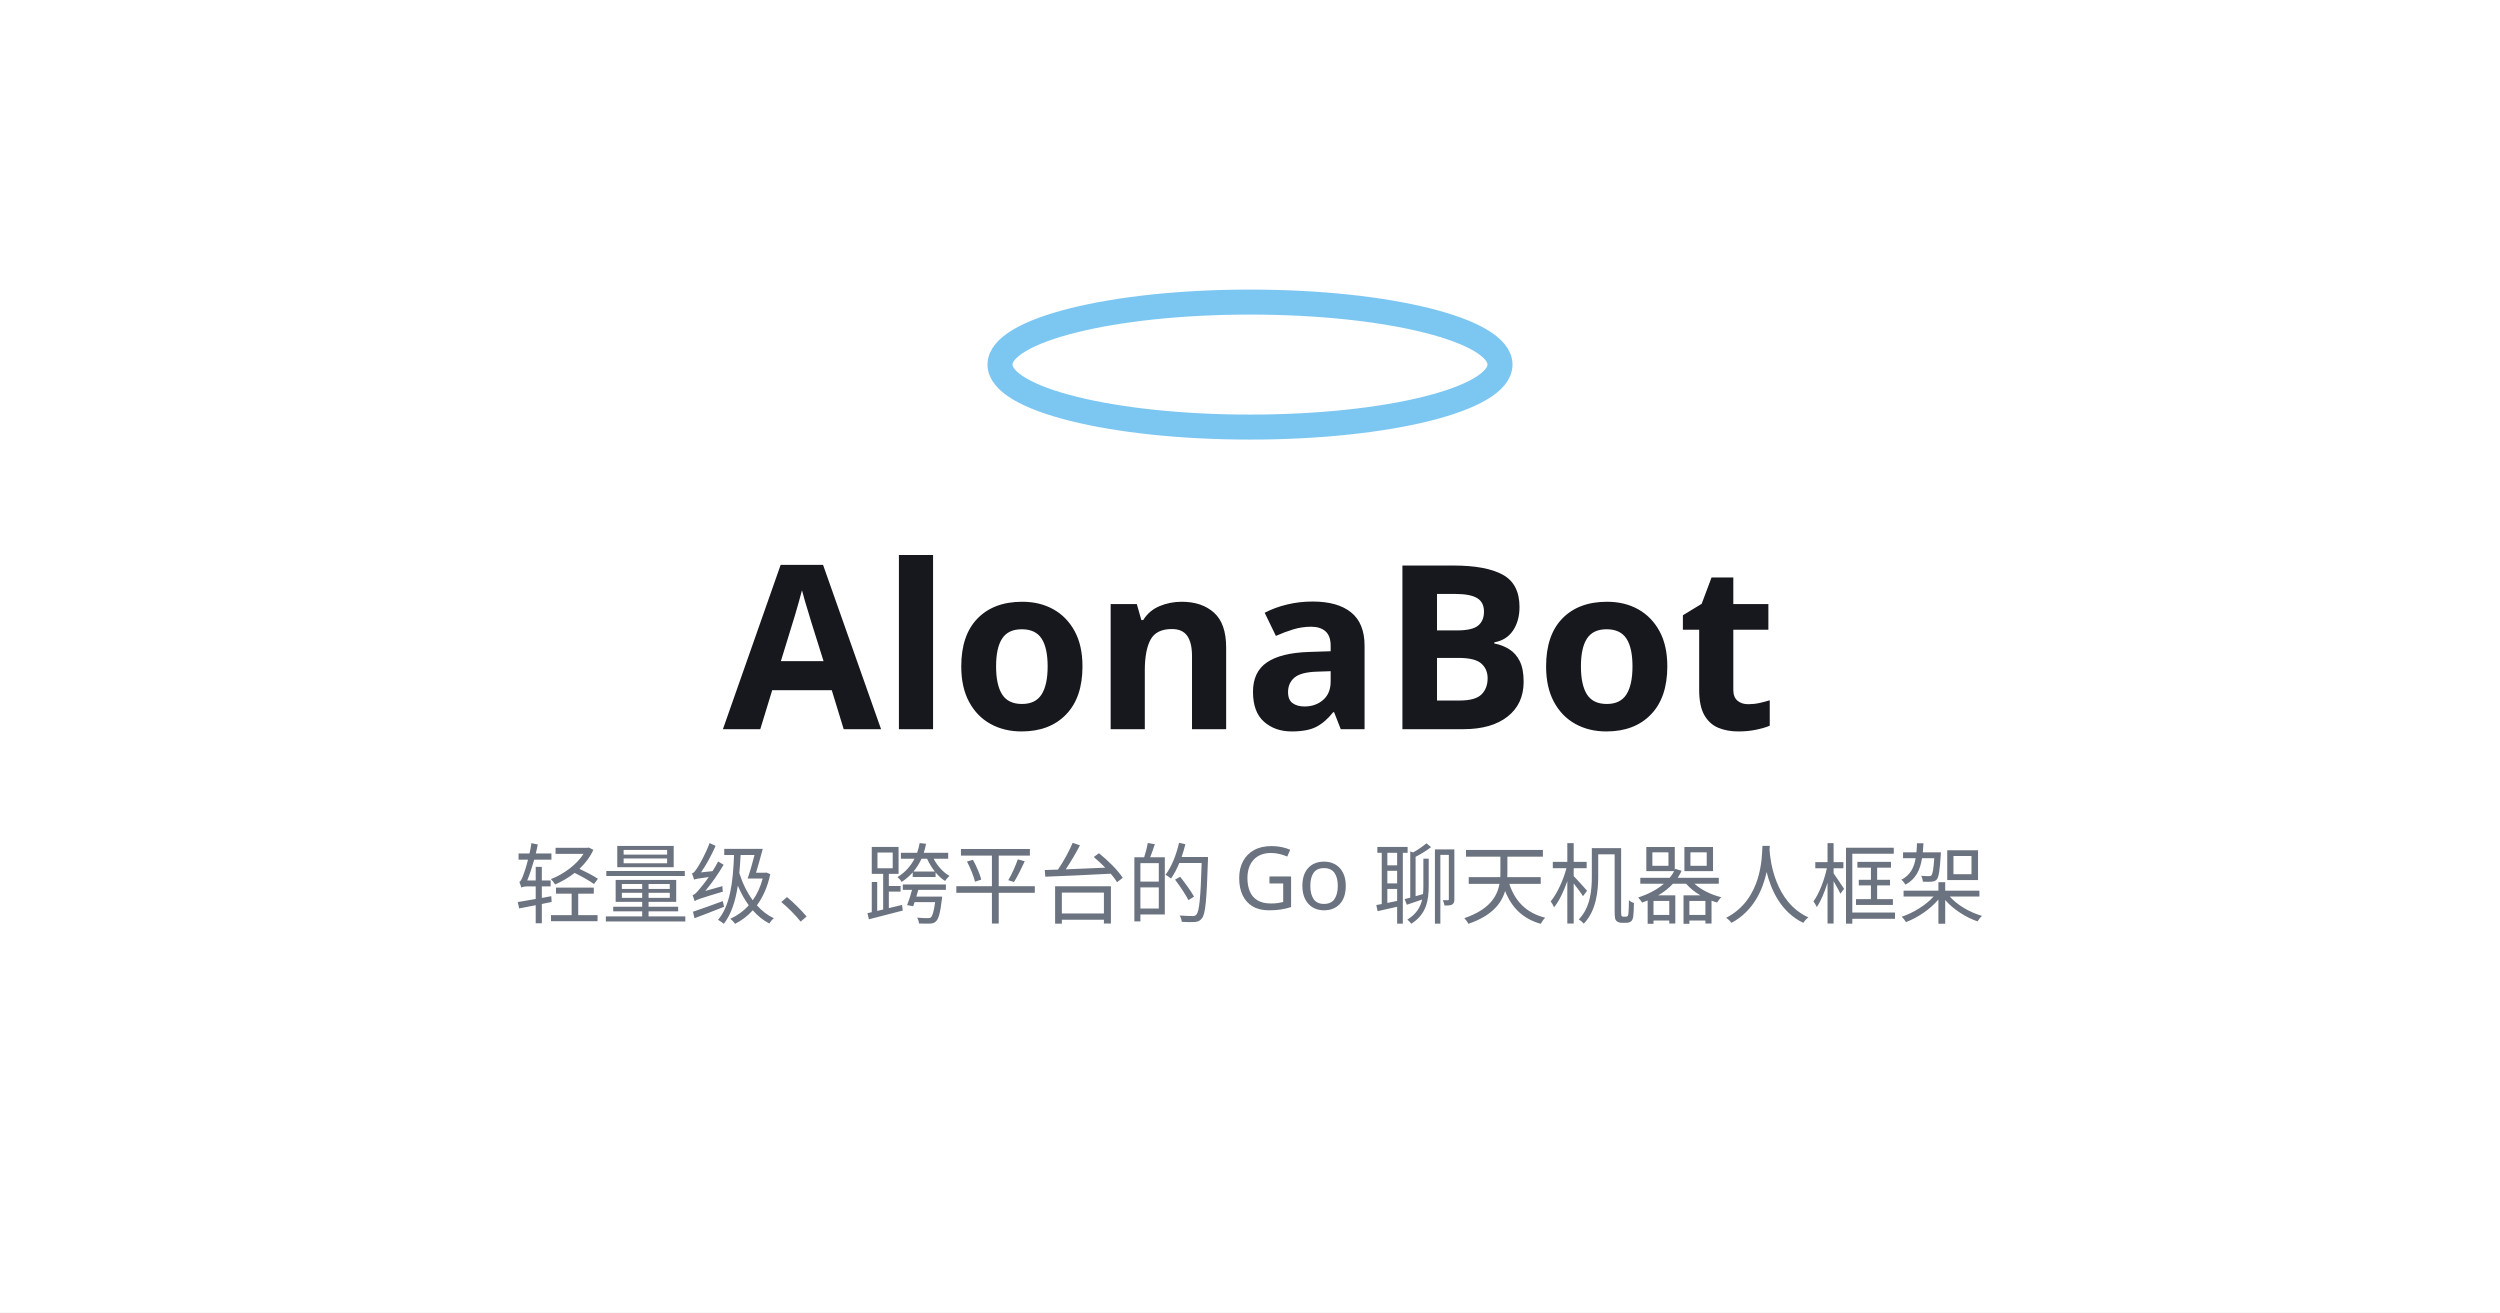
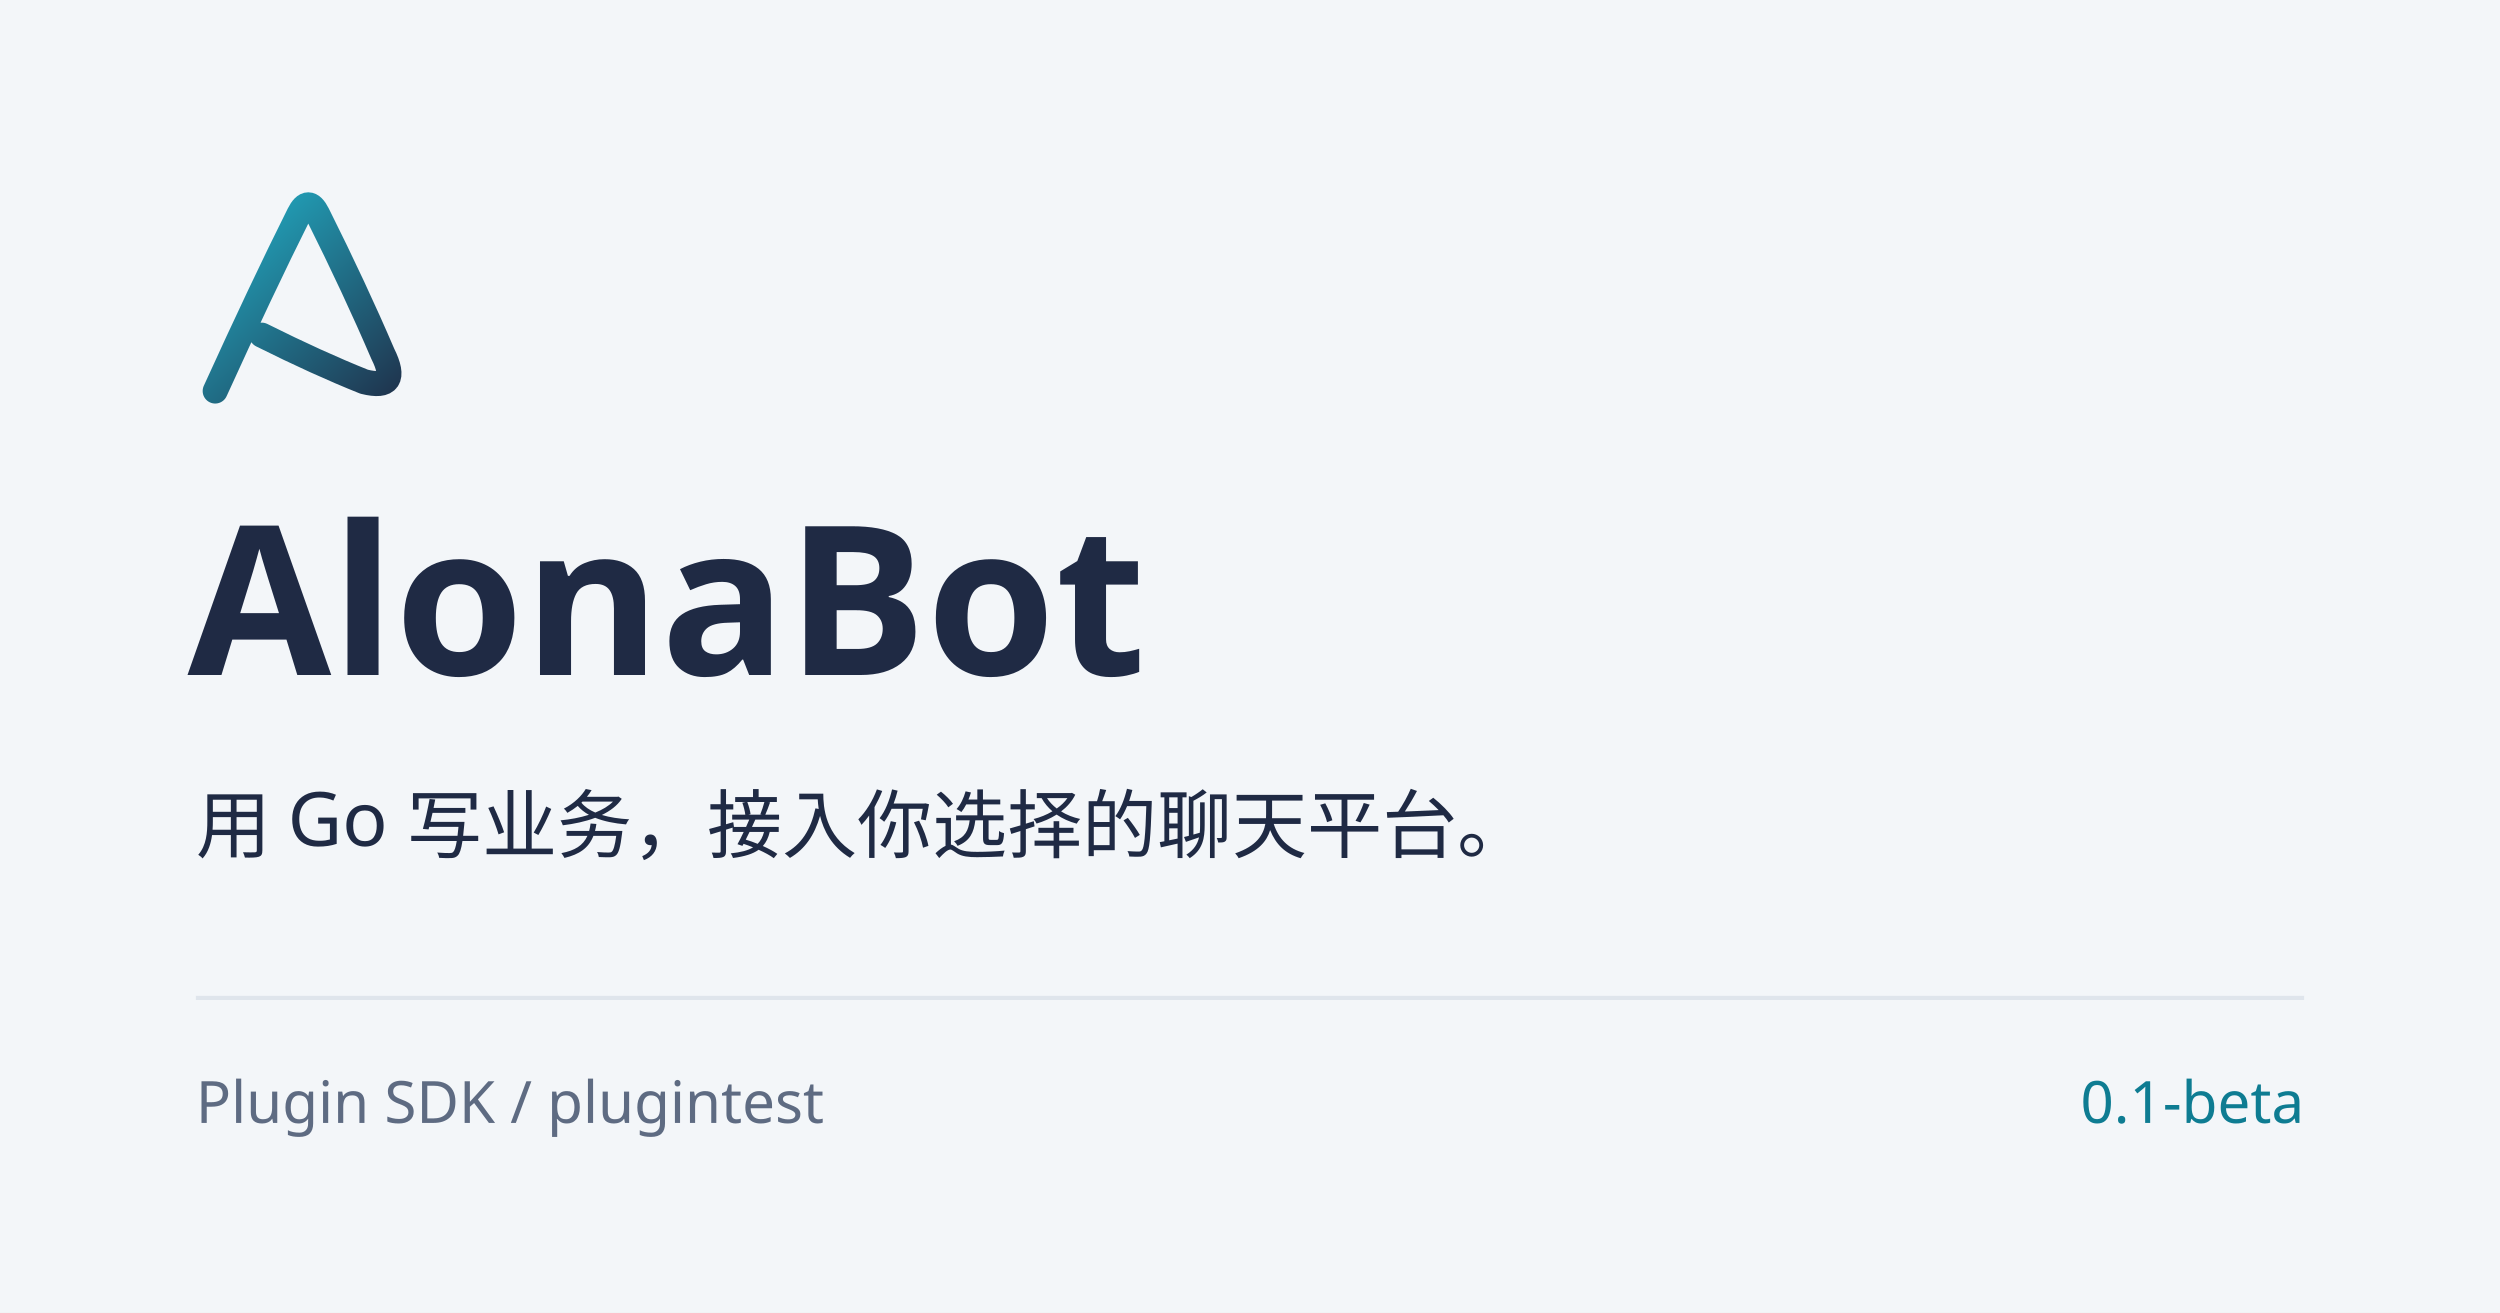
- <svg xmlns="http://www.w3.org/2000/svg" viewBox="0 0 1200 630">
-   <rect width="1200" height="630" fill="#ffffff" />
-   <ellipse cx="600" cy="175" rx="120" ry="30" fill="none" stroke="#7cc6f2" stroke-width="12" />
-   <text x="600" y="350" text-anchor="middle" font-family="system-ui, sans-serif" font-size="110" font-weight="700" fill="#16181d">AlonaBot</text>
-   <text x="600" y="440" text-anchor="middle" font-family="system-ui, 'PingFang SC', 'Microsoft YaHei', sans-serif" font-size="42" fill="#6b7280">轻量级、跨平台的 Go 聊天机器人框架</text>
+ <svg xmlns="http://www.w3.org/2000/svg" width="1200" height="630" viewBox="0 0 1200 630">
+   <rect width="1200" height="630" fill="#F3F6F9" />
+   <svg fill="none" x="90" y="88" width="110" height="110" viewBox="0 0 64 64">
+     <path d="M7.733 58C16.4 38.933 24.2 22.467 31.133 8.6C32.867 5.133 34.6 5.133 36.333 8.6C43.267 22.467 49.333 35.467 54.533 47.6C58 54.533 56.267 57.133 49.333 55.4C40.667 51.933 31.133 47.6 20.733 42.4" stroke="url(#paint0_linear_87_4582)" stroke-width="7" stroke-linecap="round" stroke-linejoin="round" />
+     <defs>
+       <linearGradient id="paint0_linear_87_4582" x1="5.133" y1="0.8" x2="62.333" y2="63.2" gradientUnits="userSpaceOnUse">
+         <stop stop-color="#22B8CF" />
+         <stop offset="1" stop-color="#1F2A44" />
+       </linearGradient>
+     </defs>
+   </svg>
+   <text x="90" y="324" font-family="system-ui, sans-serif" font-size="100" font-weight="700" fill="#1F2A44">AlonaBot</text>
+   <text x="94" y="409" font-family="system-ui, 'PingFang SC', sans-serif" font-size="36" fill="#1F2A44">用 Go 写业务，接入你选择的聊天平台。</text>
+   <path d="M94 479H1106" stroke="#DFE5EC" stroke-width="2" />
+   <text x="94" y="539" font-family="system-ui, sans-serif" font-size="28" fill="#5E6B82">Plugin SDK / plugintest</text>
+   <text x="1106" y="539" text-anchor="end" font-family="system-ui, sans-serif" font-size="28" fill="#0E7C92">0.1-beta</text>
</svg>
